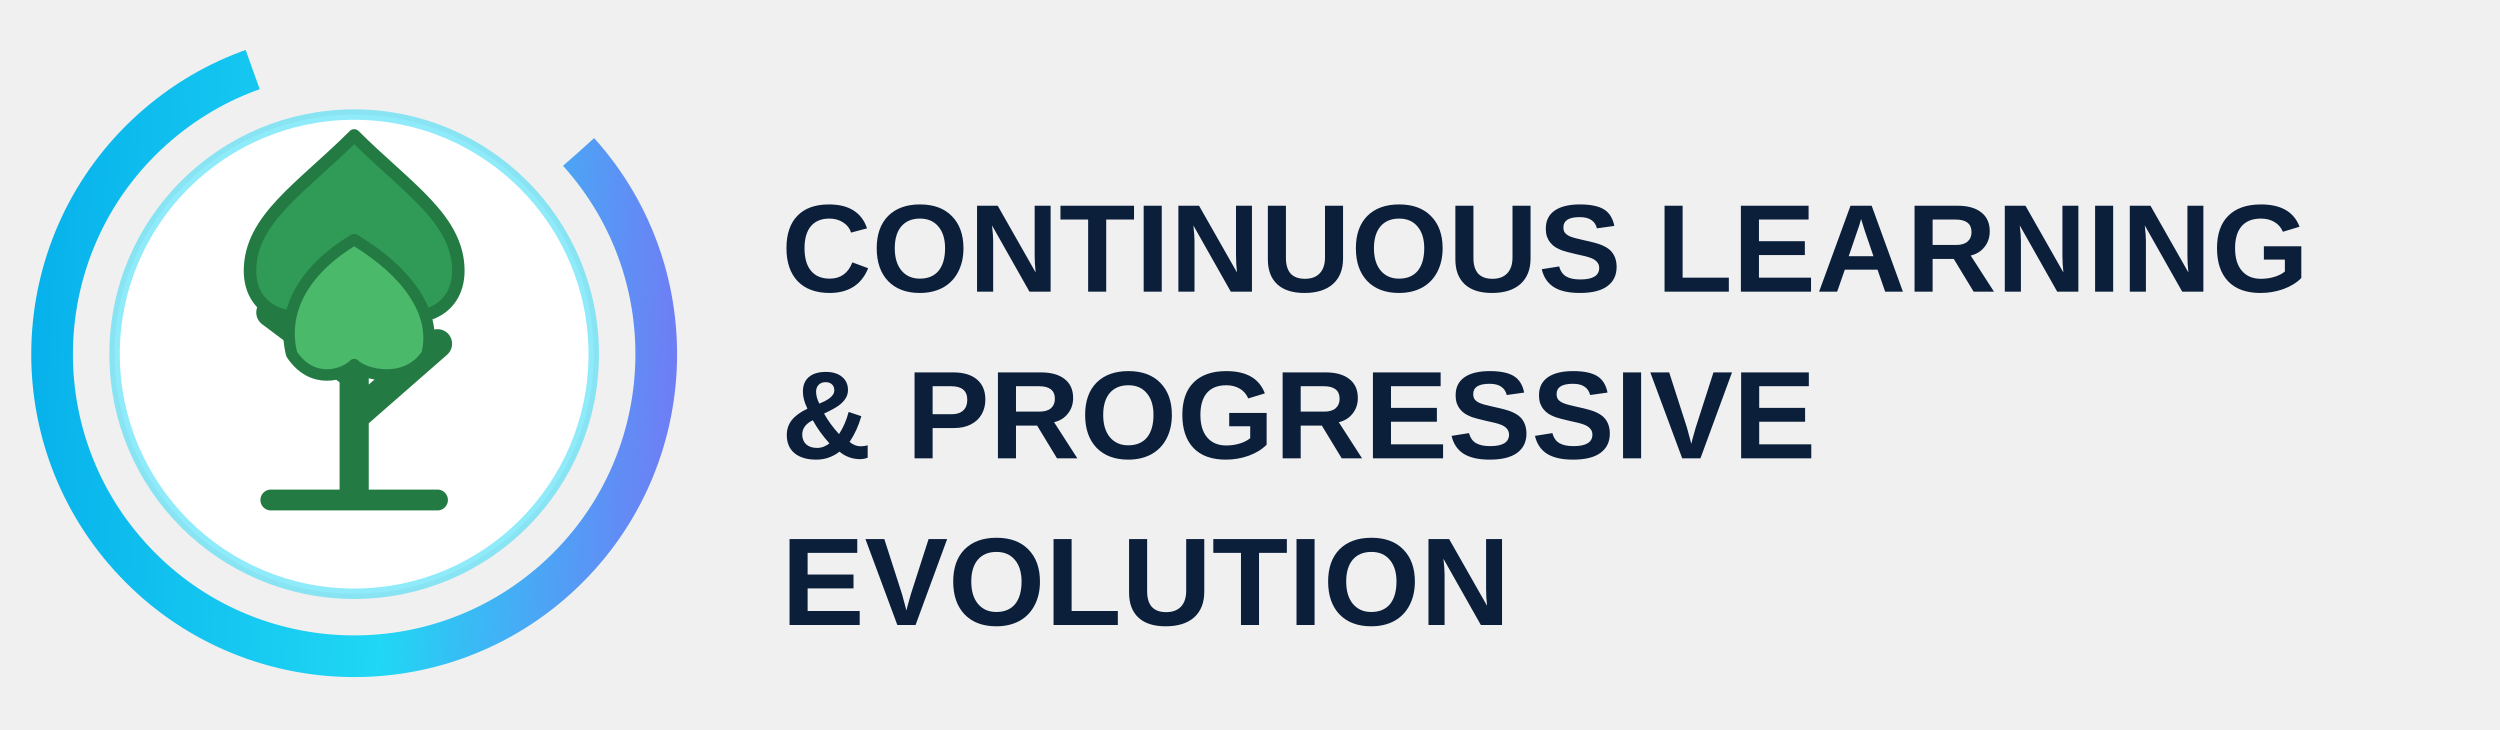
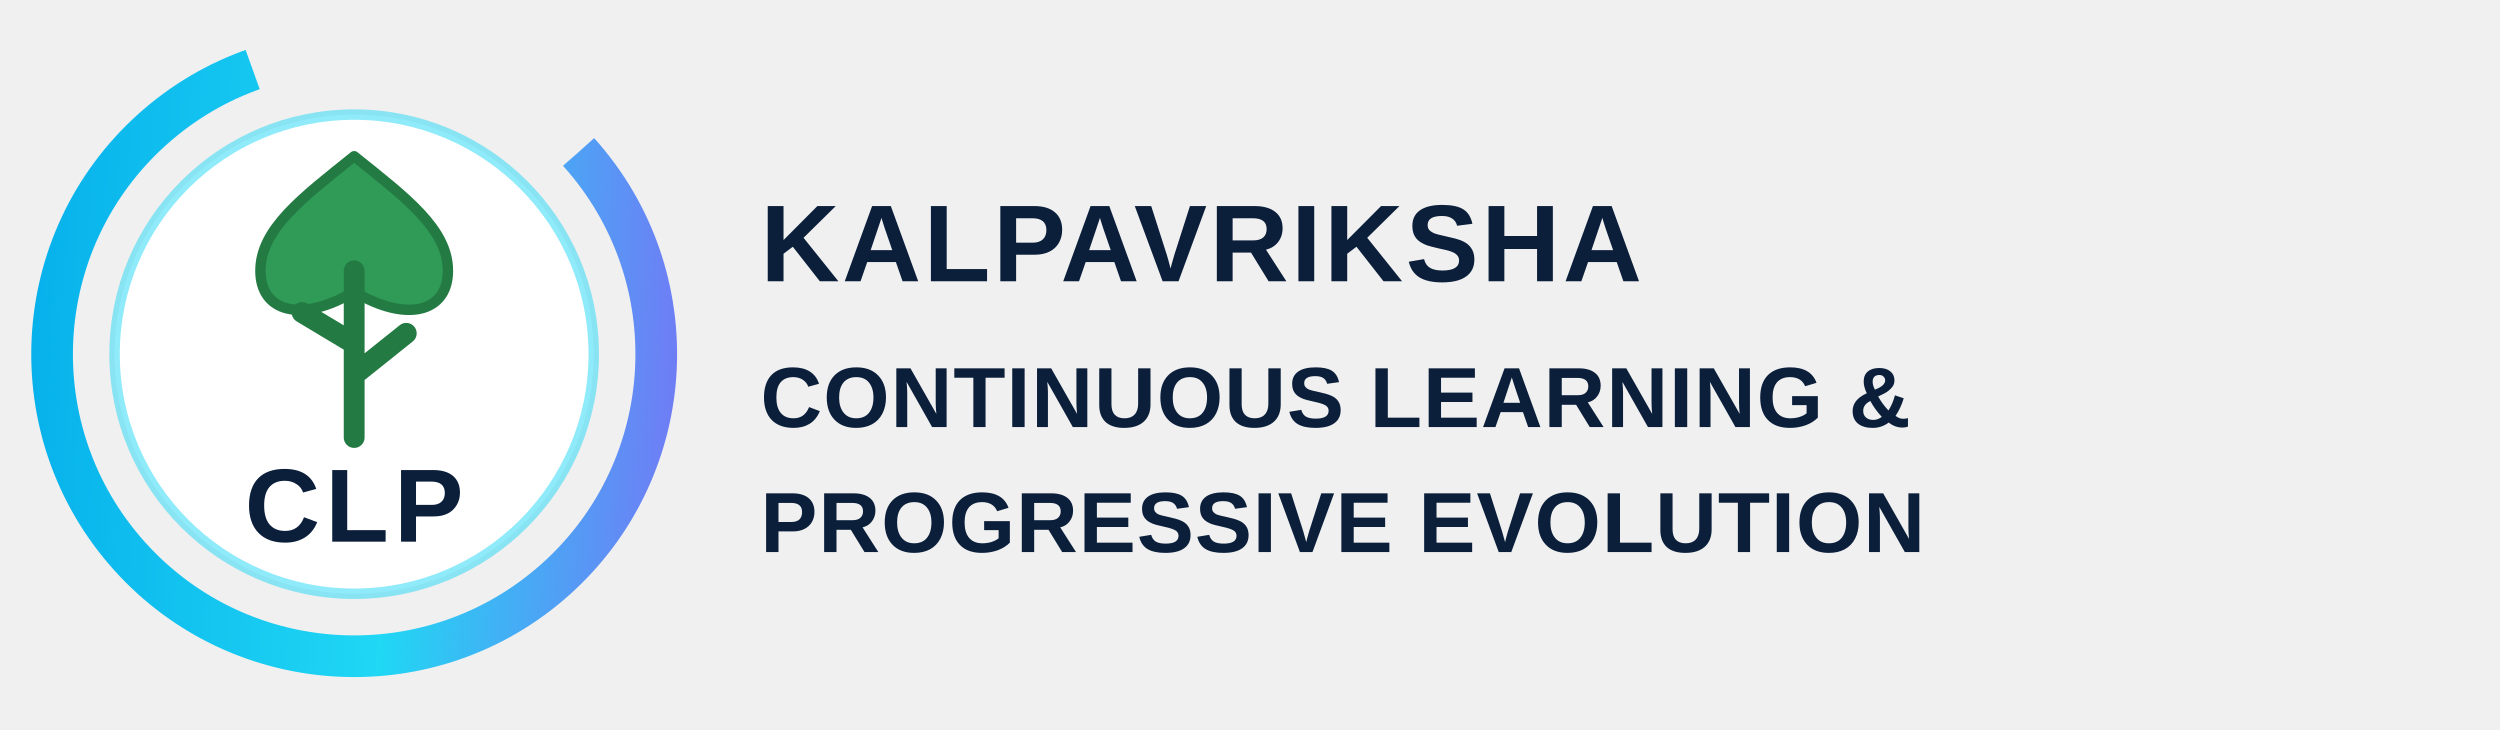
<svg xmlns="http://www.w3.org/2000/svg" viewBox="0 0 240 70" role="img" aria-labelledby="t">
  <defs>
    <linearGradient id="g" x1="0" y1="0" x2="1" y2="1">
      <stop stop-color="#00a7e9" />
      <stop offset=".55" stop-color="#20d7f4" />
      <stop offset="1" stop-color="#8b5cf6" />
    </linearGradient>
  </defs>
  <circle cx="34" cy="34" r="29" fill="none" stroke="url(#g)" stroke-width="4" stroke-dasharray="148 35" transform="rotate(-42 34 34)" />
  <circle cx="34" cy="34" r="23" fill="#fff" stroke="#20d7f4" stroke-opacity=".5" />
  <g fill="#2f9b57" stroke="#237a43" stroke-linecap="round" stroke-linejoin="round">
-     <path d="M34 22 L34 47 M34 36 L26 30 M34 40 L42 33" fill="none" stroke-width="2.8" />
-     <path d="M34 13 C29 18 24 21 24 26 C24 30 28 32 34 29 C40 32 44 30 44 26 C44 21 39 18 34 13Z" stroke-width="1.2" />
-     <path d="M34 23 C29 26 27 30 28 34 C30 37 33 36 34 35 C35 36 39 37 41 34 C42 30 39 26 34 23Z" fill="#4ab96a" stroke-width="1.1" />
+     <path d="M34 15 C29 19 25 22 25 26 C25 30 29 31 34 28 C39 31 43 30 43 26 C43 22 39 19 34 15Z" stroke-width="1" />
+     <path d="M34 26 V42 M34 33 L29 30 M34 36 L39 32" fill="none" stroke-width="2" />
  </g>
-   <path d="M26 48 H42" stroke="#237a43" stroke-width="2" stroke-linecap="round" />
-   <text x="75" y="28" font-family="Arial,sans-serif" font-size="12" font-weight="800" fill="#0b1f3b">CONTINUOUS LEARNING</text>
-   <text x="75" y="44" font-family="Arial,sans-serif" font-size="12" font-weight="800" fill="#0b1f3b">&amp; PROGRESSIVE</text>
-   <text x="75" y="60" font-family="Arial,sans-serif" font-size="12" font-weight="800" fill="#0b1f3b">EVOLUTION</text>
+   <text x="34" y="52" font-family="Arial,sans-serif" font-size="10" font-weight="900" text-anchor="middle" fill="#0b1f3b" letter-spacing=".5">CLP</text>
+   <text x="73" y="27" font-family="Arial,sans-serif" font-size="10.5" font-weight="800" fill="#0b1f3b" letter-spacing=".25">KALPAVRIKSHA</text>
+   <text x="73" y="41" font-family="Arial,sans-serif" font-size="8.2" font-weight="750" fill="#0b1f3b" letter-spacing=".1">CONTINUOUS LEARNING &amp;</text>
+   <text x="73" y="53" font-family="Arial,sans-serif" font-size="8.2" font-weight="750" fill="#0b1f3b" letter-spacing=".1">PROGRESSIVE EVOLUTION</text>
</svg>
